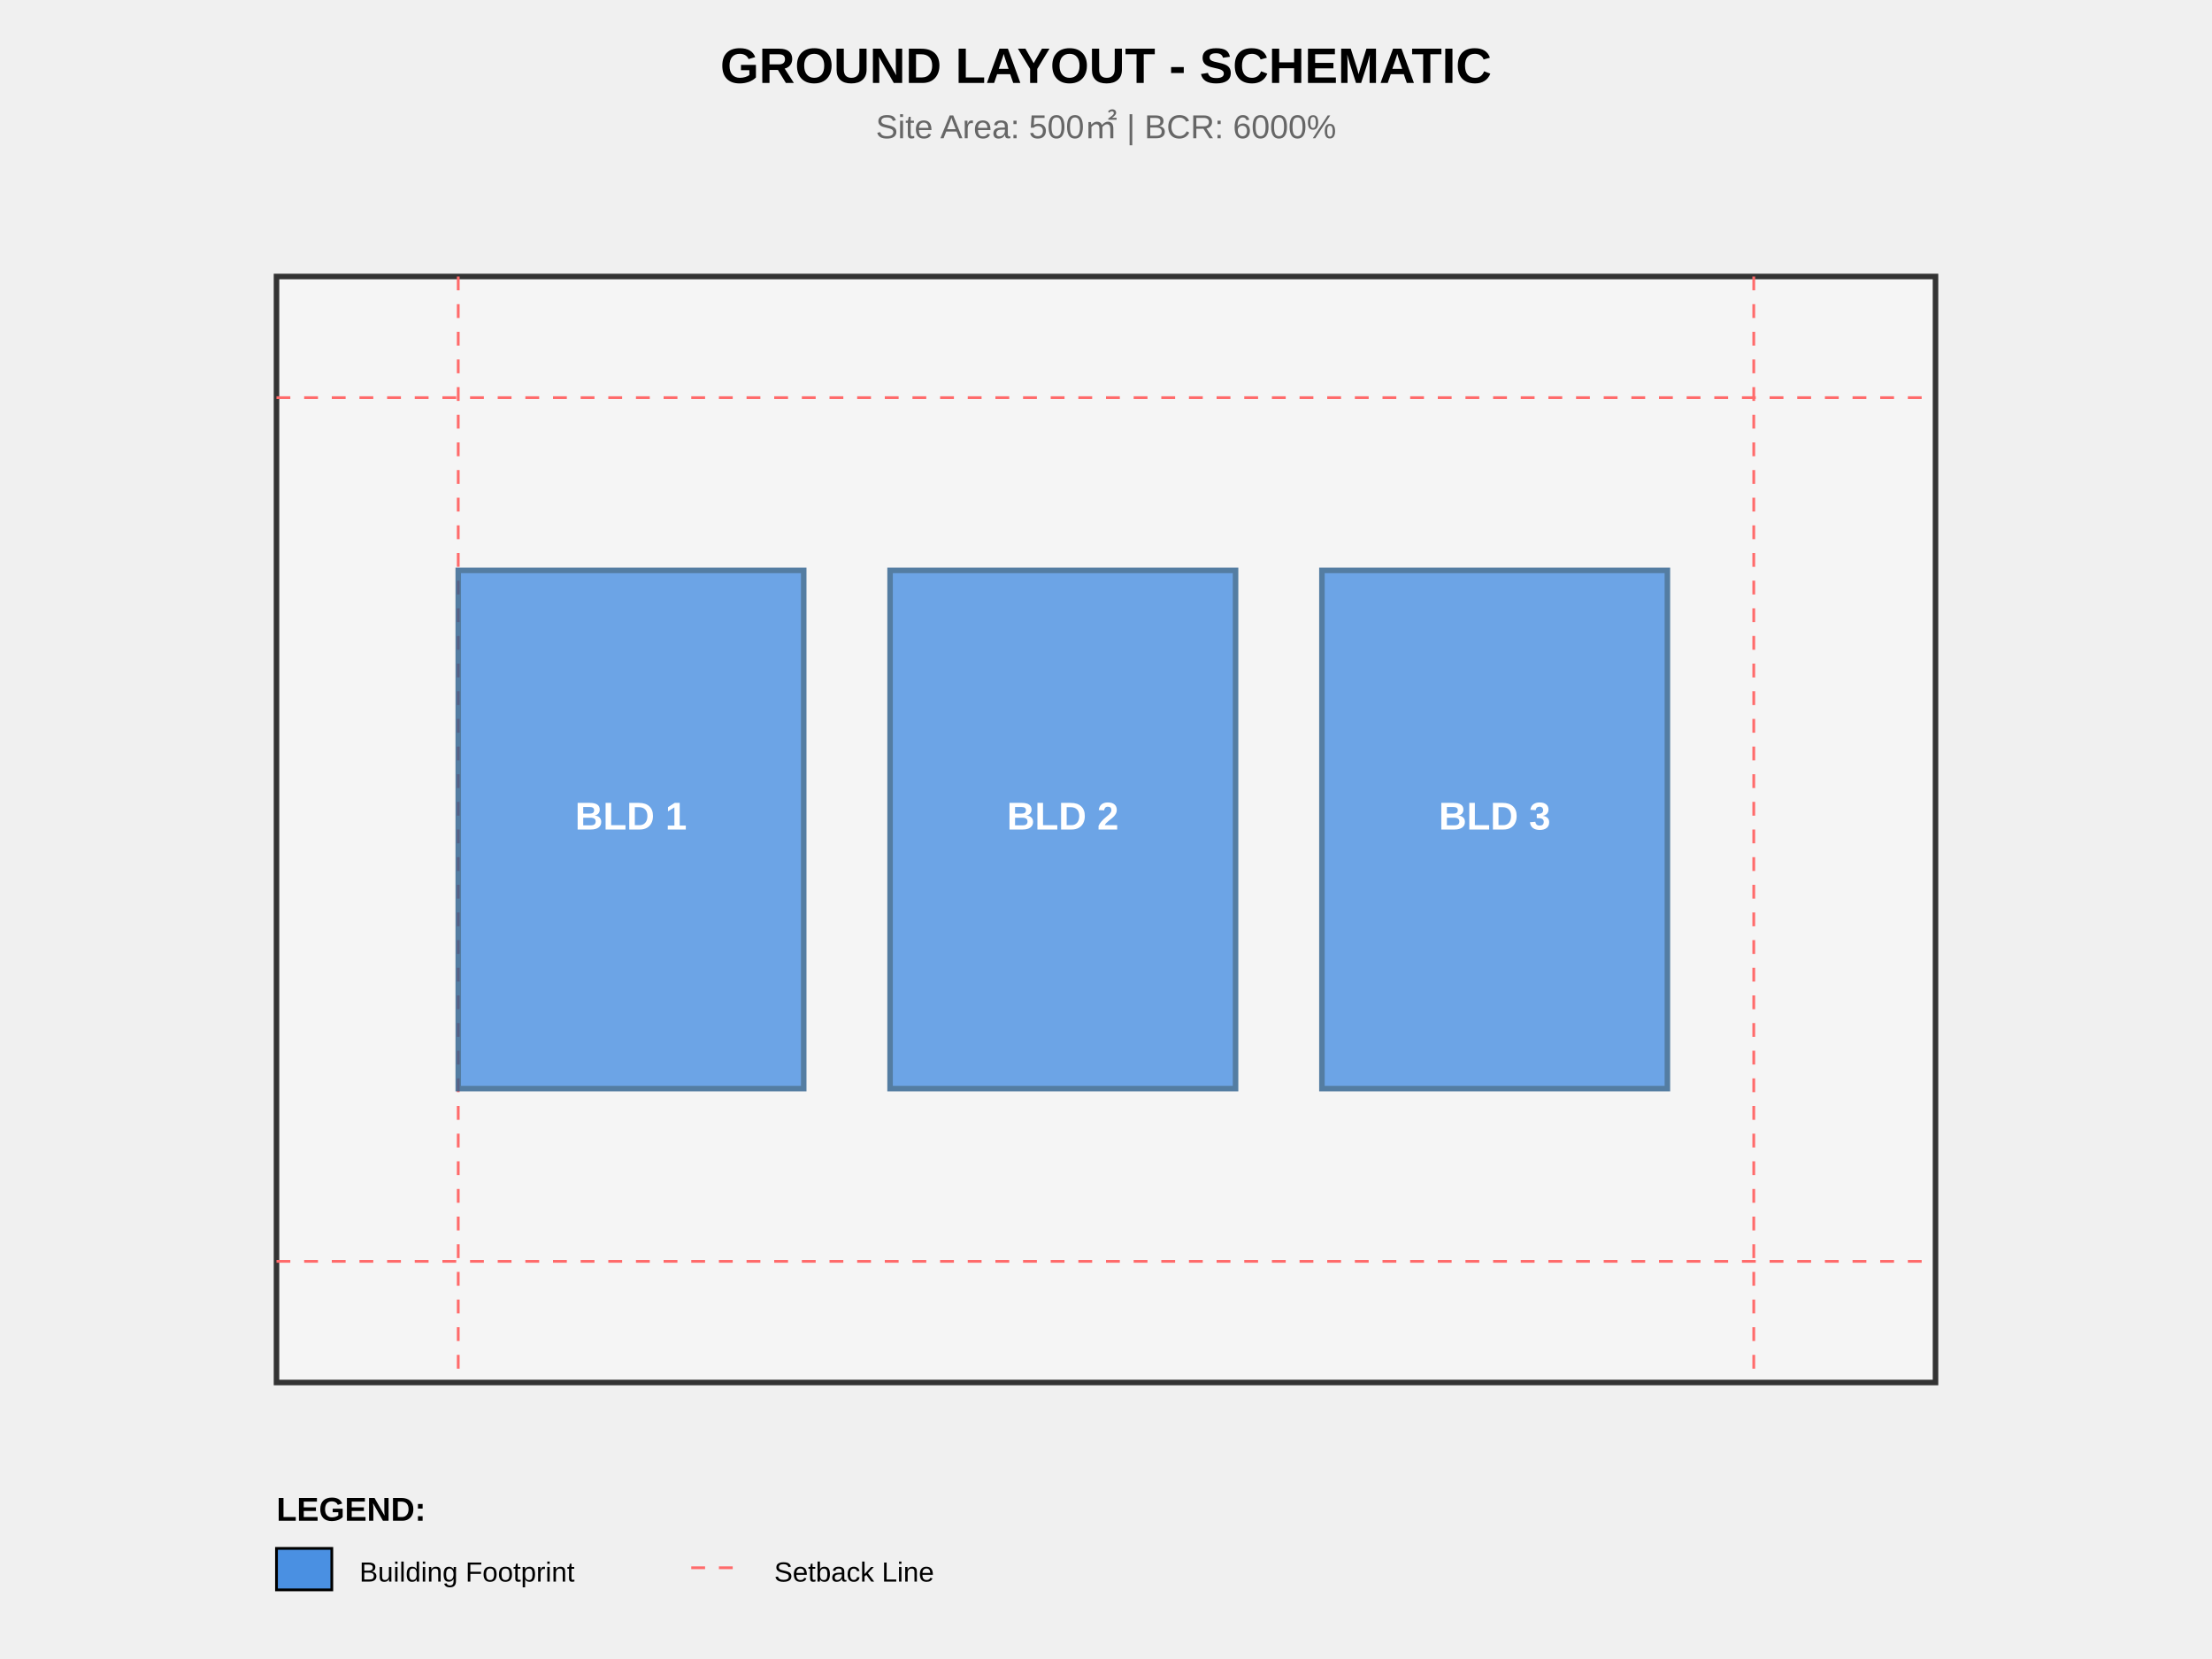
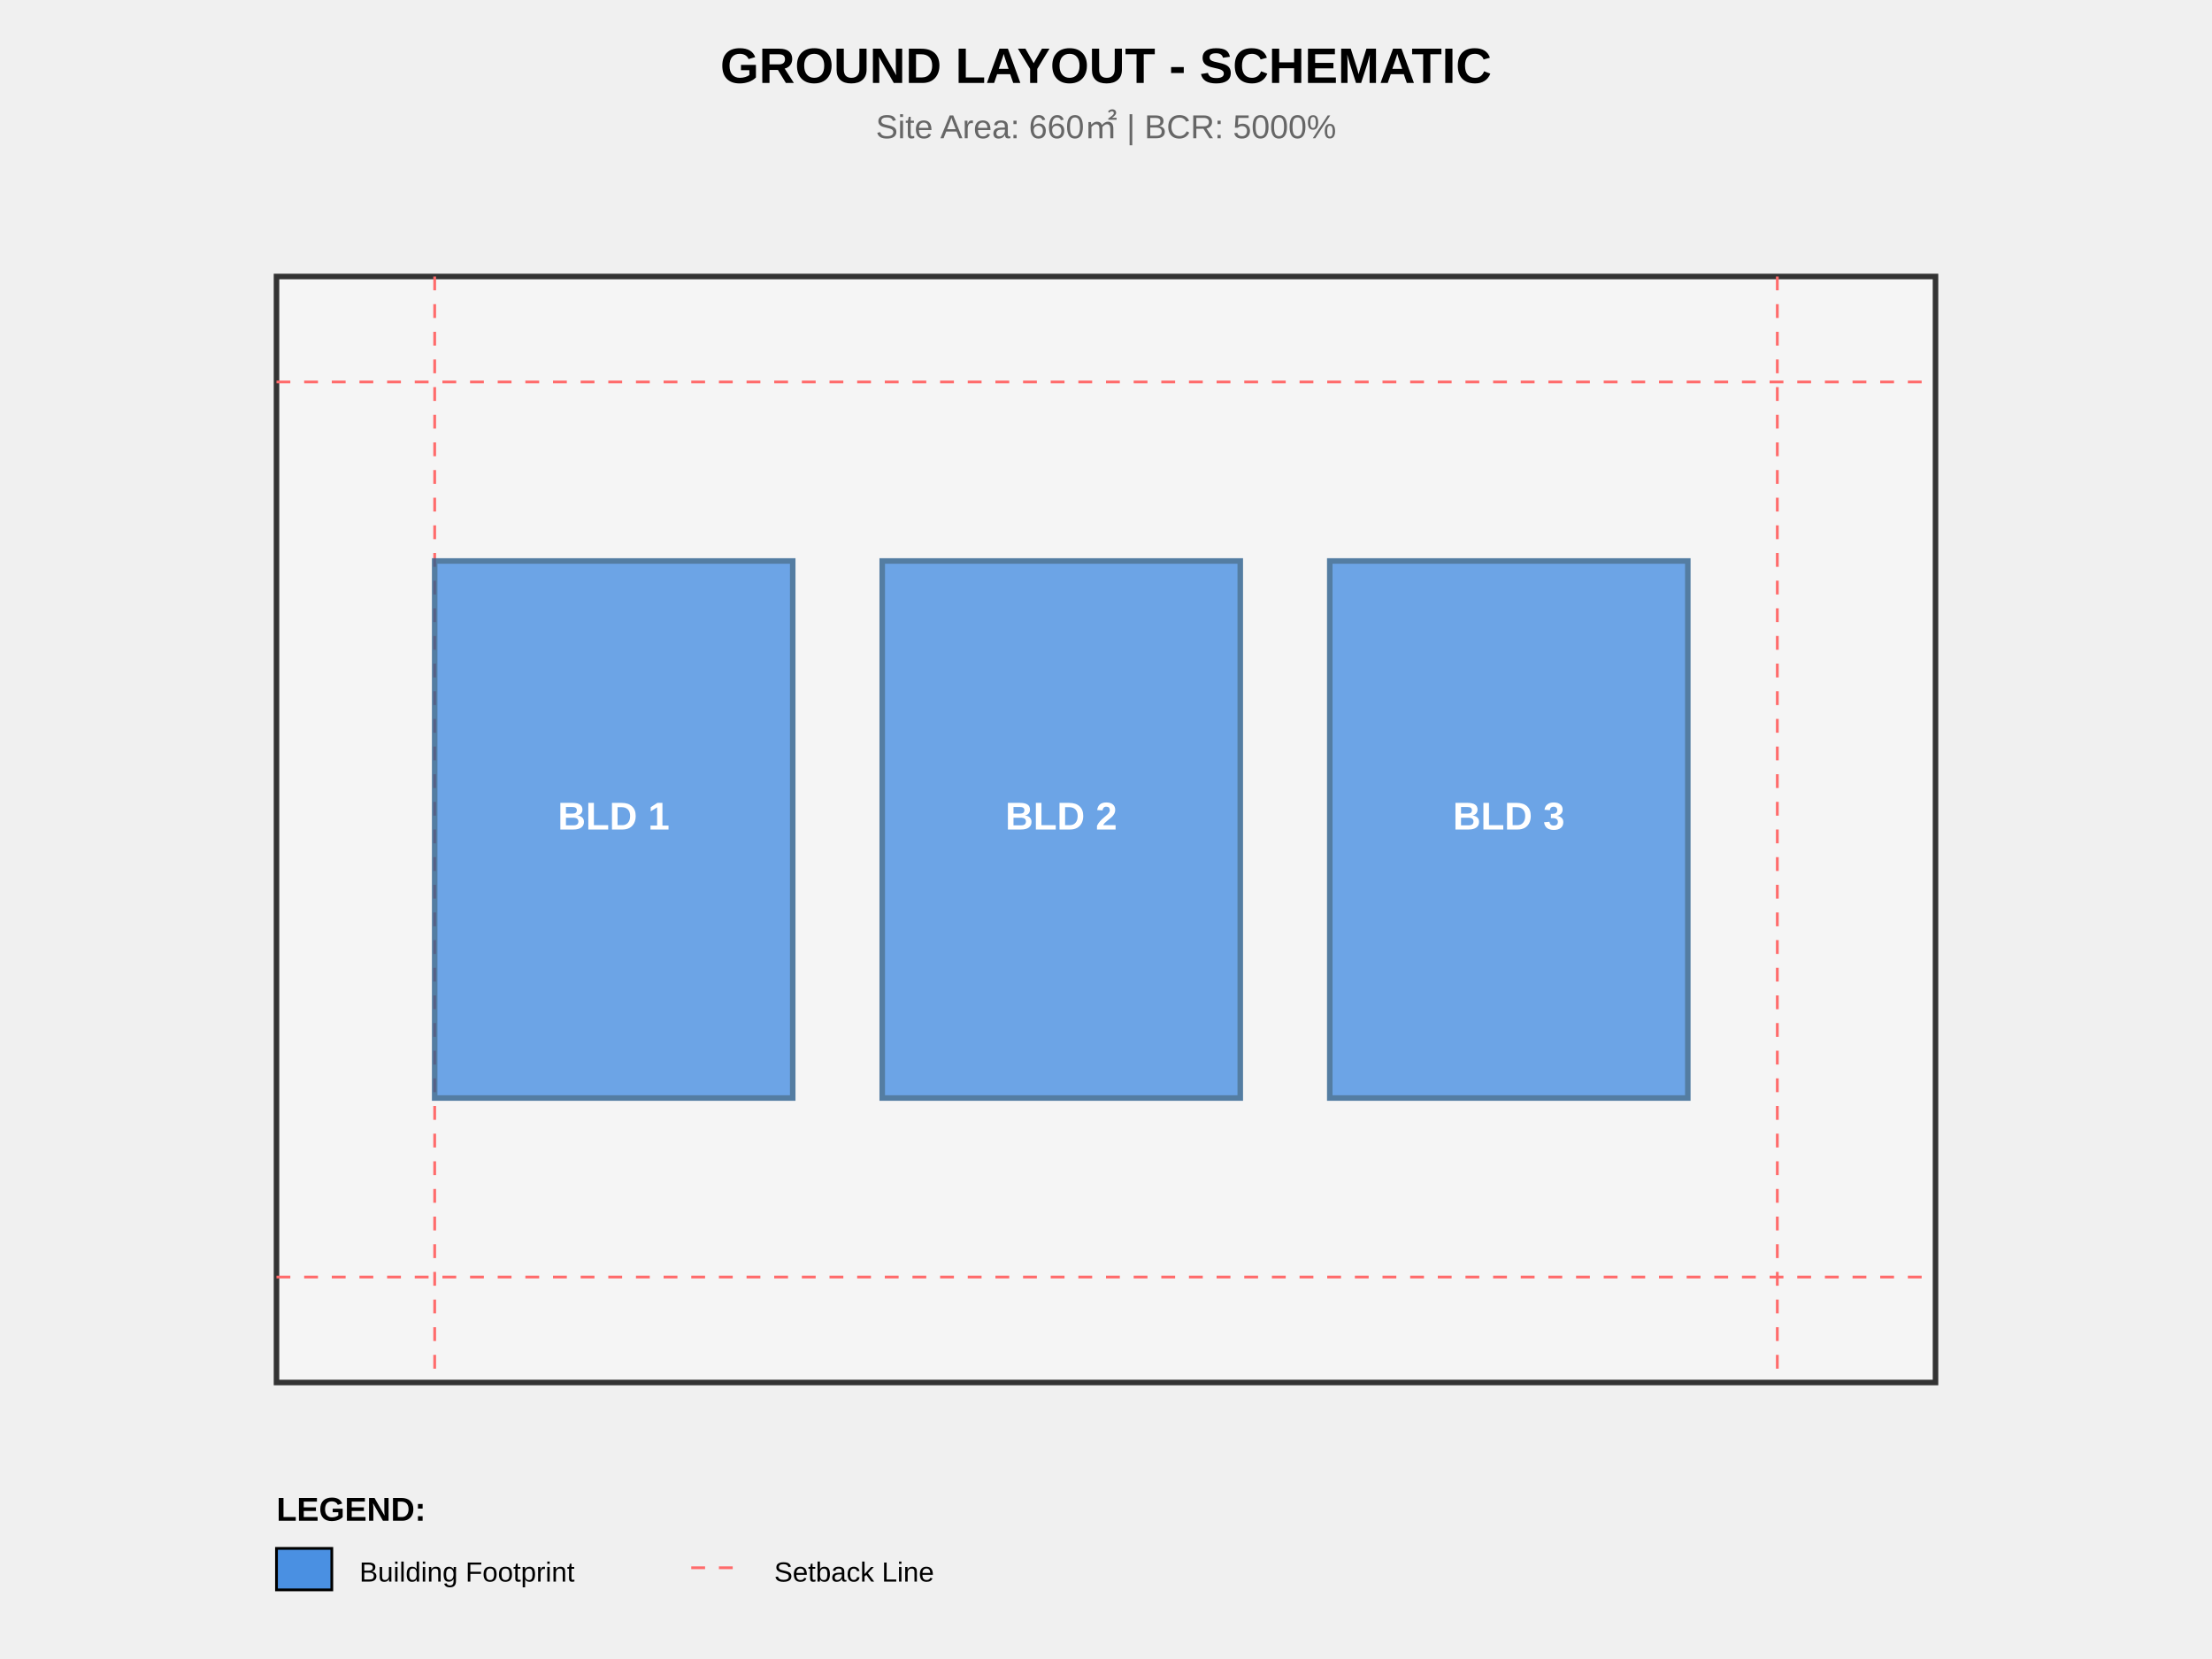
<svg xmlns="http://www.w3.org/2000/svg" width="800" height="600" viewBox="0 0 800 600">
  <defs>
    <style>
            text { font-family: Arial, sans-serif; }
            .title { font-size: 16px; font-weight: bold; }
            .label { font-size: 12px; }
            .small { font-size: 10px; fill: #666; }
        </style>
  </defs>
  <text x="400" y="30" font-size="18" font-family="Arial" fill="black" text-anchor="middle" font-weight="bold">GROUND LAYOUT - SCHEMATIC</text>
-   <text x="400" y="50" font-size="12" font-family="Arial" fill="#666" text-anchor="middle" font-weight="normal">Site Area: 500㎡ | BCR: 6000%</text>
+   <text x="400" y="50" font-size="12" font-family="Arial" fill="#666" text-anchor="middle" font-weight="normal">Site Area: 660㎡ | BCR: 5000%</text>
  <rect x="100" y="100" width="600.0" height="400.0" fill="#f5f5f5" stroke="#333" stroke-width="2" opacity="1.0" />
-   <line x1="165.727" y1="100" x2="165.727" y2="500.0" stroke="#ff6b6b" stroke-width="1" stroke-dasharray="5,5" />
-   <line x1="634.273" y1="100" x2="634.273" y2="500.0" stroke="#ff6b6b" stroke-width="1" stroke-dasharray="5,5" />
-   <line x1="100" y1="143.818" x2="700.0" y2="143.818" stroke="#ff6b6b" stroke-width="1" stroke-dasharray="5,5" />
-   <line x1="100" y1="456.182" x2="700.0" y2="456.182" stroke="#ff6b6b" stroke-width="1" stroke-dasharray="5,5" />
-   <rect x="165.727" y="206.291" width="124.946" height="187.419" fill="#4a90e2" stroke="#2c5f8d" stroke-width="2" opacity="0.8" />
-   <text x="228.2" y="300.0" font-size="14" font-family="Arial" fill="white" text-anchor="middle" font-weight="bold">BLD 1</text>
-   <rect x="321.909" y="206.291" width="124.946" height="187.419" fill="#4a90e2" stroke="#2c5f8d" stroke-width="2" opacity="0.8" />
-   <text x="384.382" y="300.0" font-size="14" font-family="Arial" fill="white" text-anchor="middle" font-weight="bold">BLD 2</text>
-   <rect x="478.091" y="206.291" width="124.946" height="187.419" fill="#4a90e2" stroke="#2c5f8d" stroke-width="2" opacity="0.8" />
-   <text x="540.564" y="300.0" font-size="14" font-family="Arial" fill="white" text-anchor="middle" font-weight="bold">BLD 3</text>
+   <line x1="157.208" y1="100" x2="157.208" y2="500.0" stroke="#ff6b6b" stroke-width="1" stroke-dasharray="5,5" />
+   <line x1="642.792" y1="100" x2="642.792" y2="500.0" stroke="#ff6b6b" stroke-width="1" stroke-dasharray="5,5" />
+   <line x1="100" y1="138.139" x2="700.0" y2="138.139" stroke="#ff6b6b" stroke-width="1" stroke-dasharray="5,5" />
+   <line x1="100" y1="461.861" x2="700.0" y2="461.861" stroke="#ff6b6b" stroke-width="1" stroke-dasharray="5,5" />
+   <rect x="157.208" y="202.883" width="129.489" height="194.234" fill="#4a90e2" stroke="#2c5f8d" stroke-width="2" opacity="0.8" />
+   <text x="221.952" y="300.0" font-size="14" font-family="Arial" fill="white" text-anchor="middle" font-weight="bold">BLD 1</text>
+   <rect x="319.069" y="202.883" width="129.489" height="194.234" fill="#4a90e2" stroke="#2c5f8d" stroke-width="2" opacity="0.8" />
+   <text x="383.814" y="300.0" font-size="14" font-family="Arial" fill="white" text-anchor="middle" font-weight="bold">BLD 2</text>
+   <rect x="480.931" y="202.883" width="129.489" height="194.234" fill="#4a90e2" stroke="#2c5f8d" stroke-width="2" opacity="0.8" />
+   <text x="545.675" y="300.0" font-size="14" font-family="Arial" fill="white" text-anchor="middle" font-weight="bold">BLD 3</text>
  <text x="100" y="550.0" font-size="12" font-family="Arial" fill="black" text-anchor="start" font-weight="bold">LEGEND:</text>
  <rect x="100" y="560.0" width="20" height="15" fill="#4a90e2" stroke="black" stroke-width="1" opacity="1.0" />
  <text x="130" y="572.0" font-size="10" font-family="Arial" fill="black" text-anchor="start" font-weight="normal">Building Footprint</text>
  <line x1="250" y1="567.0" x2="270" y2="567.0" stroke="#ff6b6b" stroke-width="1" stroke-dasharray="5,5" />
  <text x="280" y="572.0" font-size="10" font-family="Arial" fill="black" text-anchor="start" font-weight="normal">Setback Line</text>
</svg>
